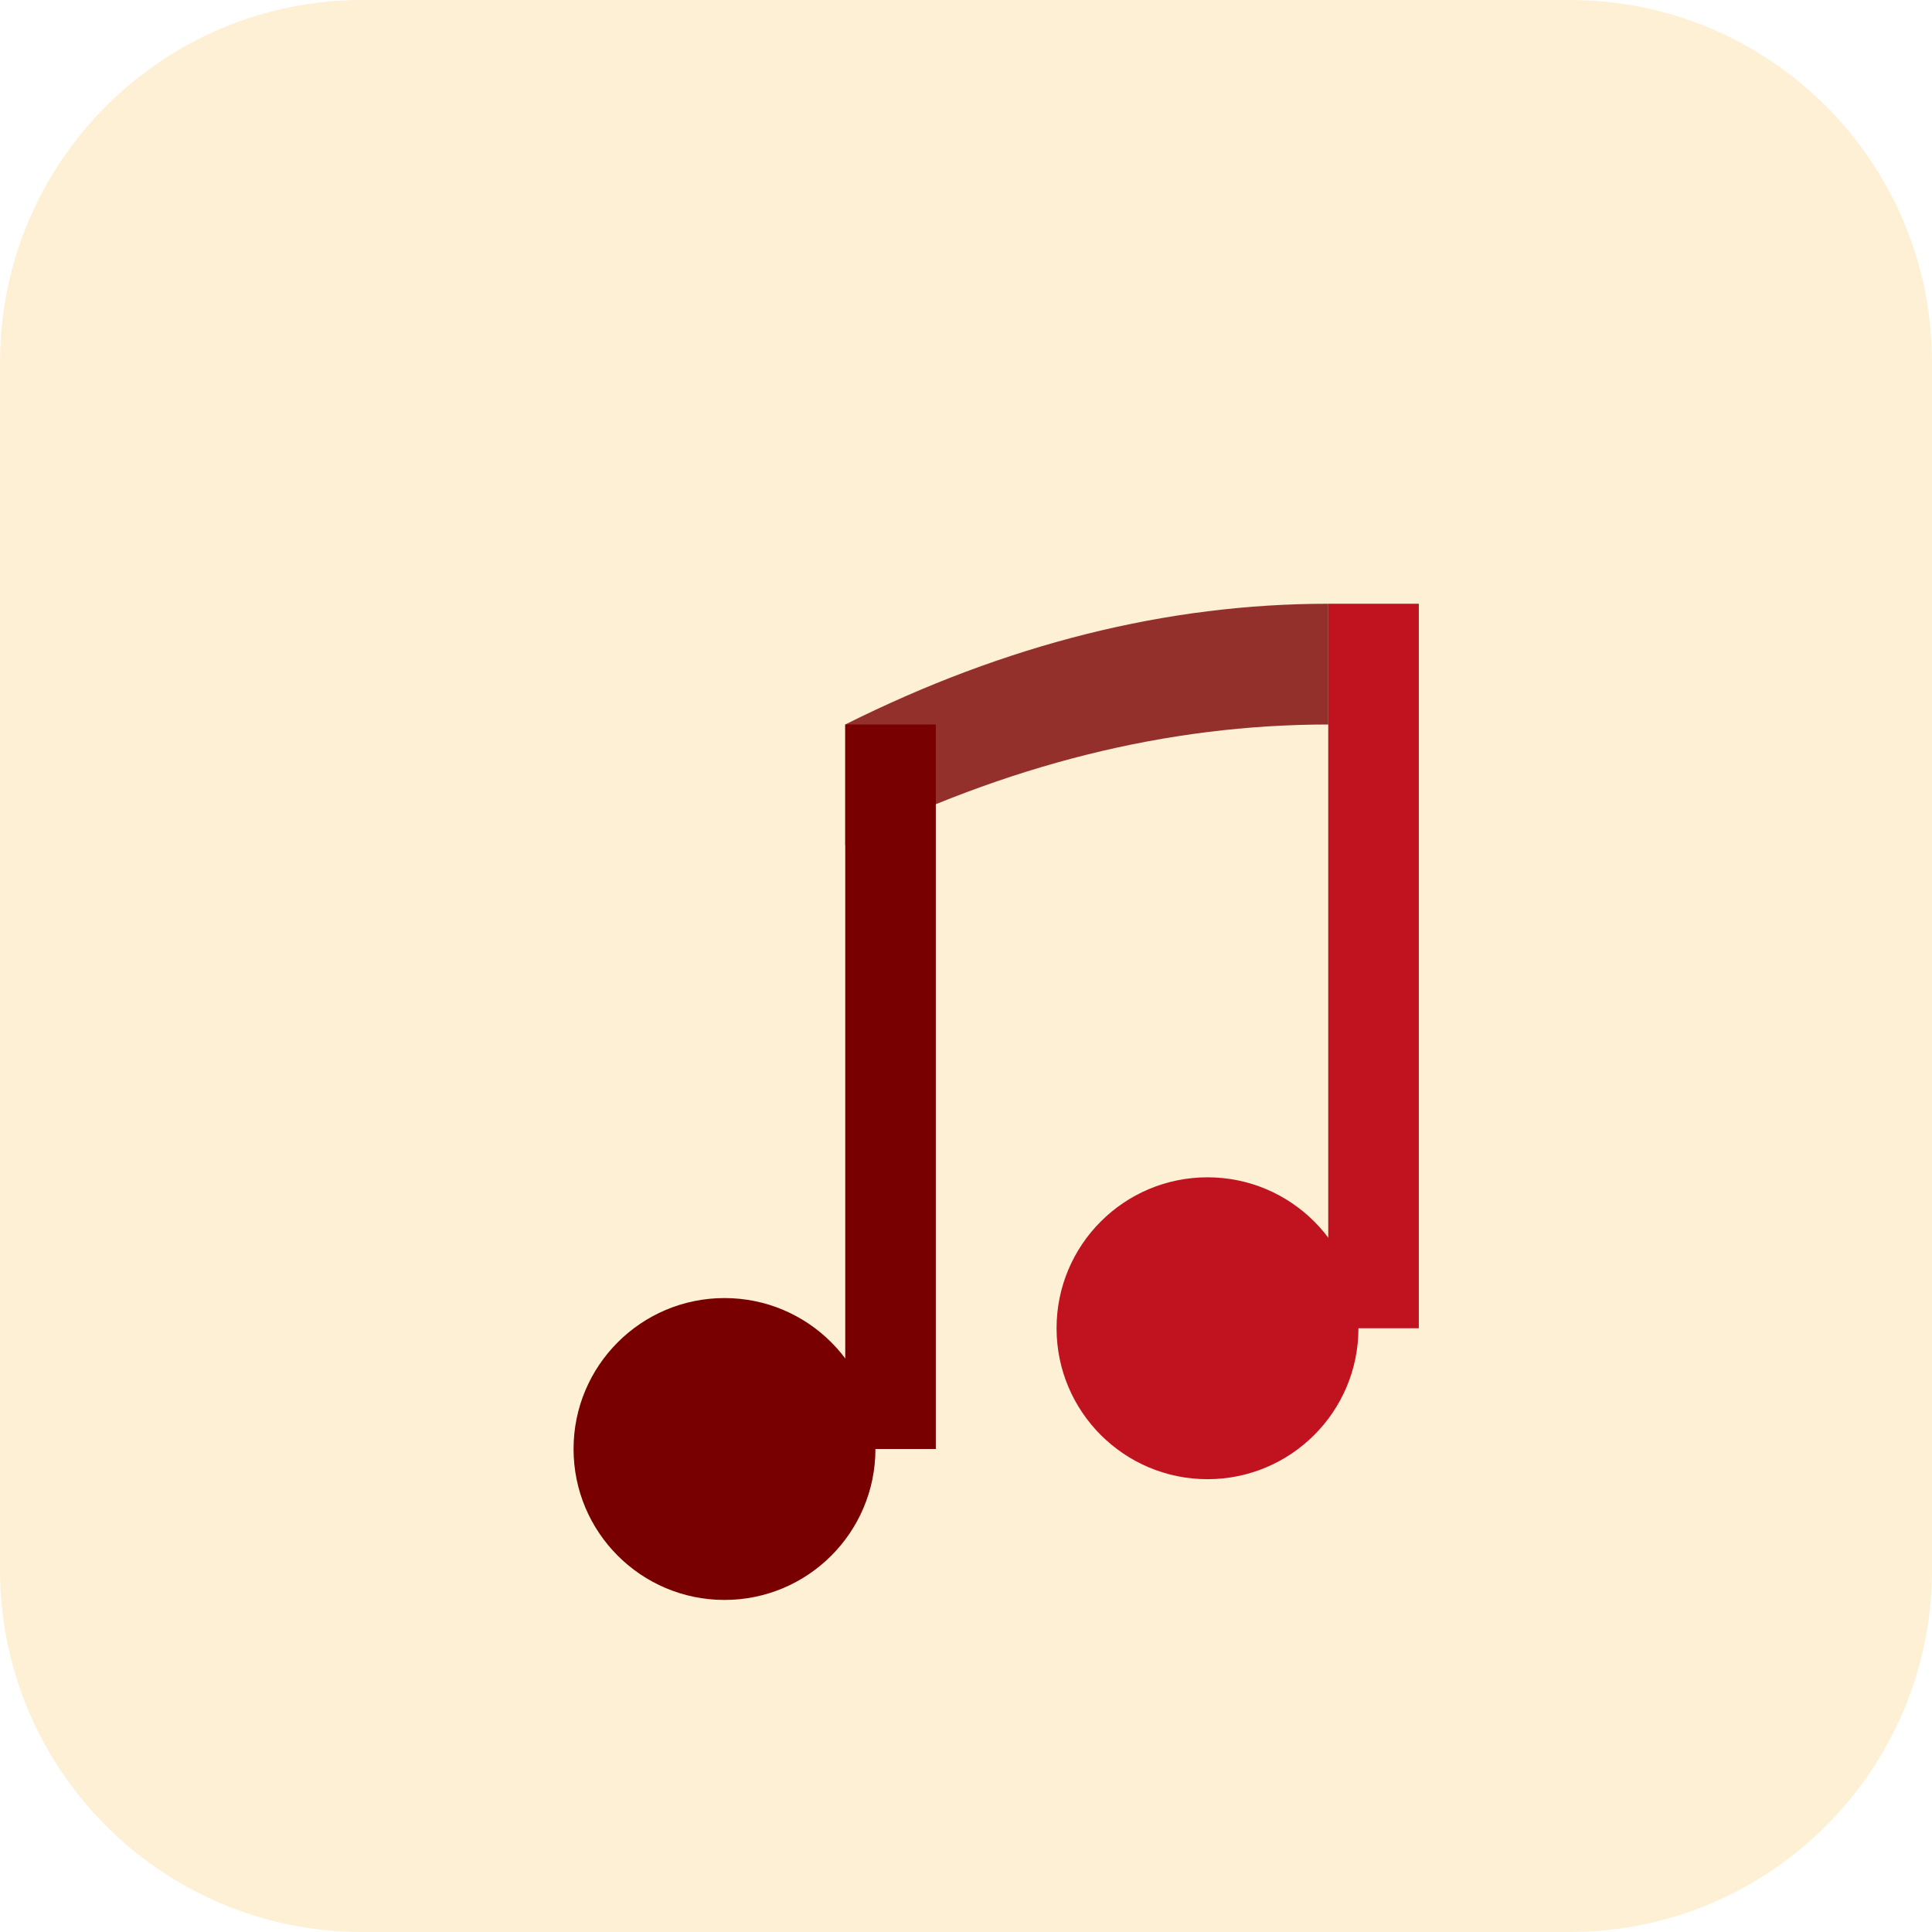
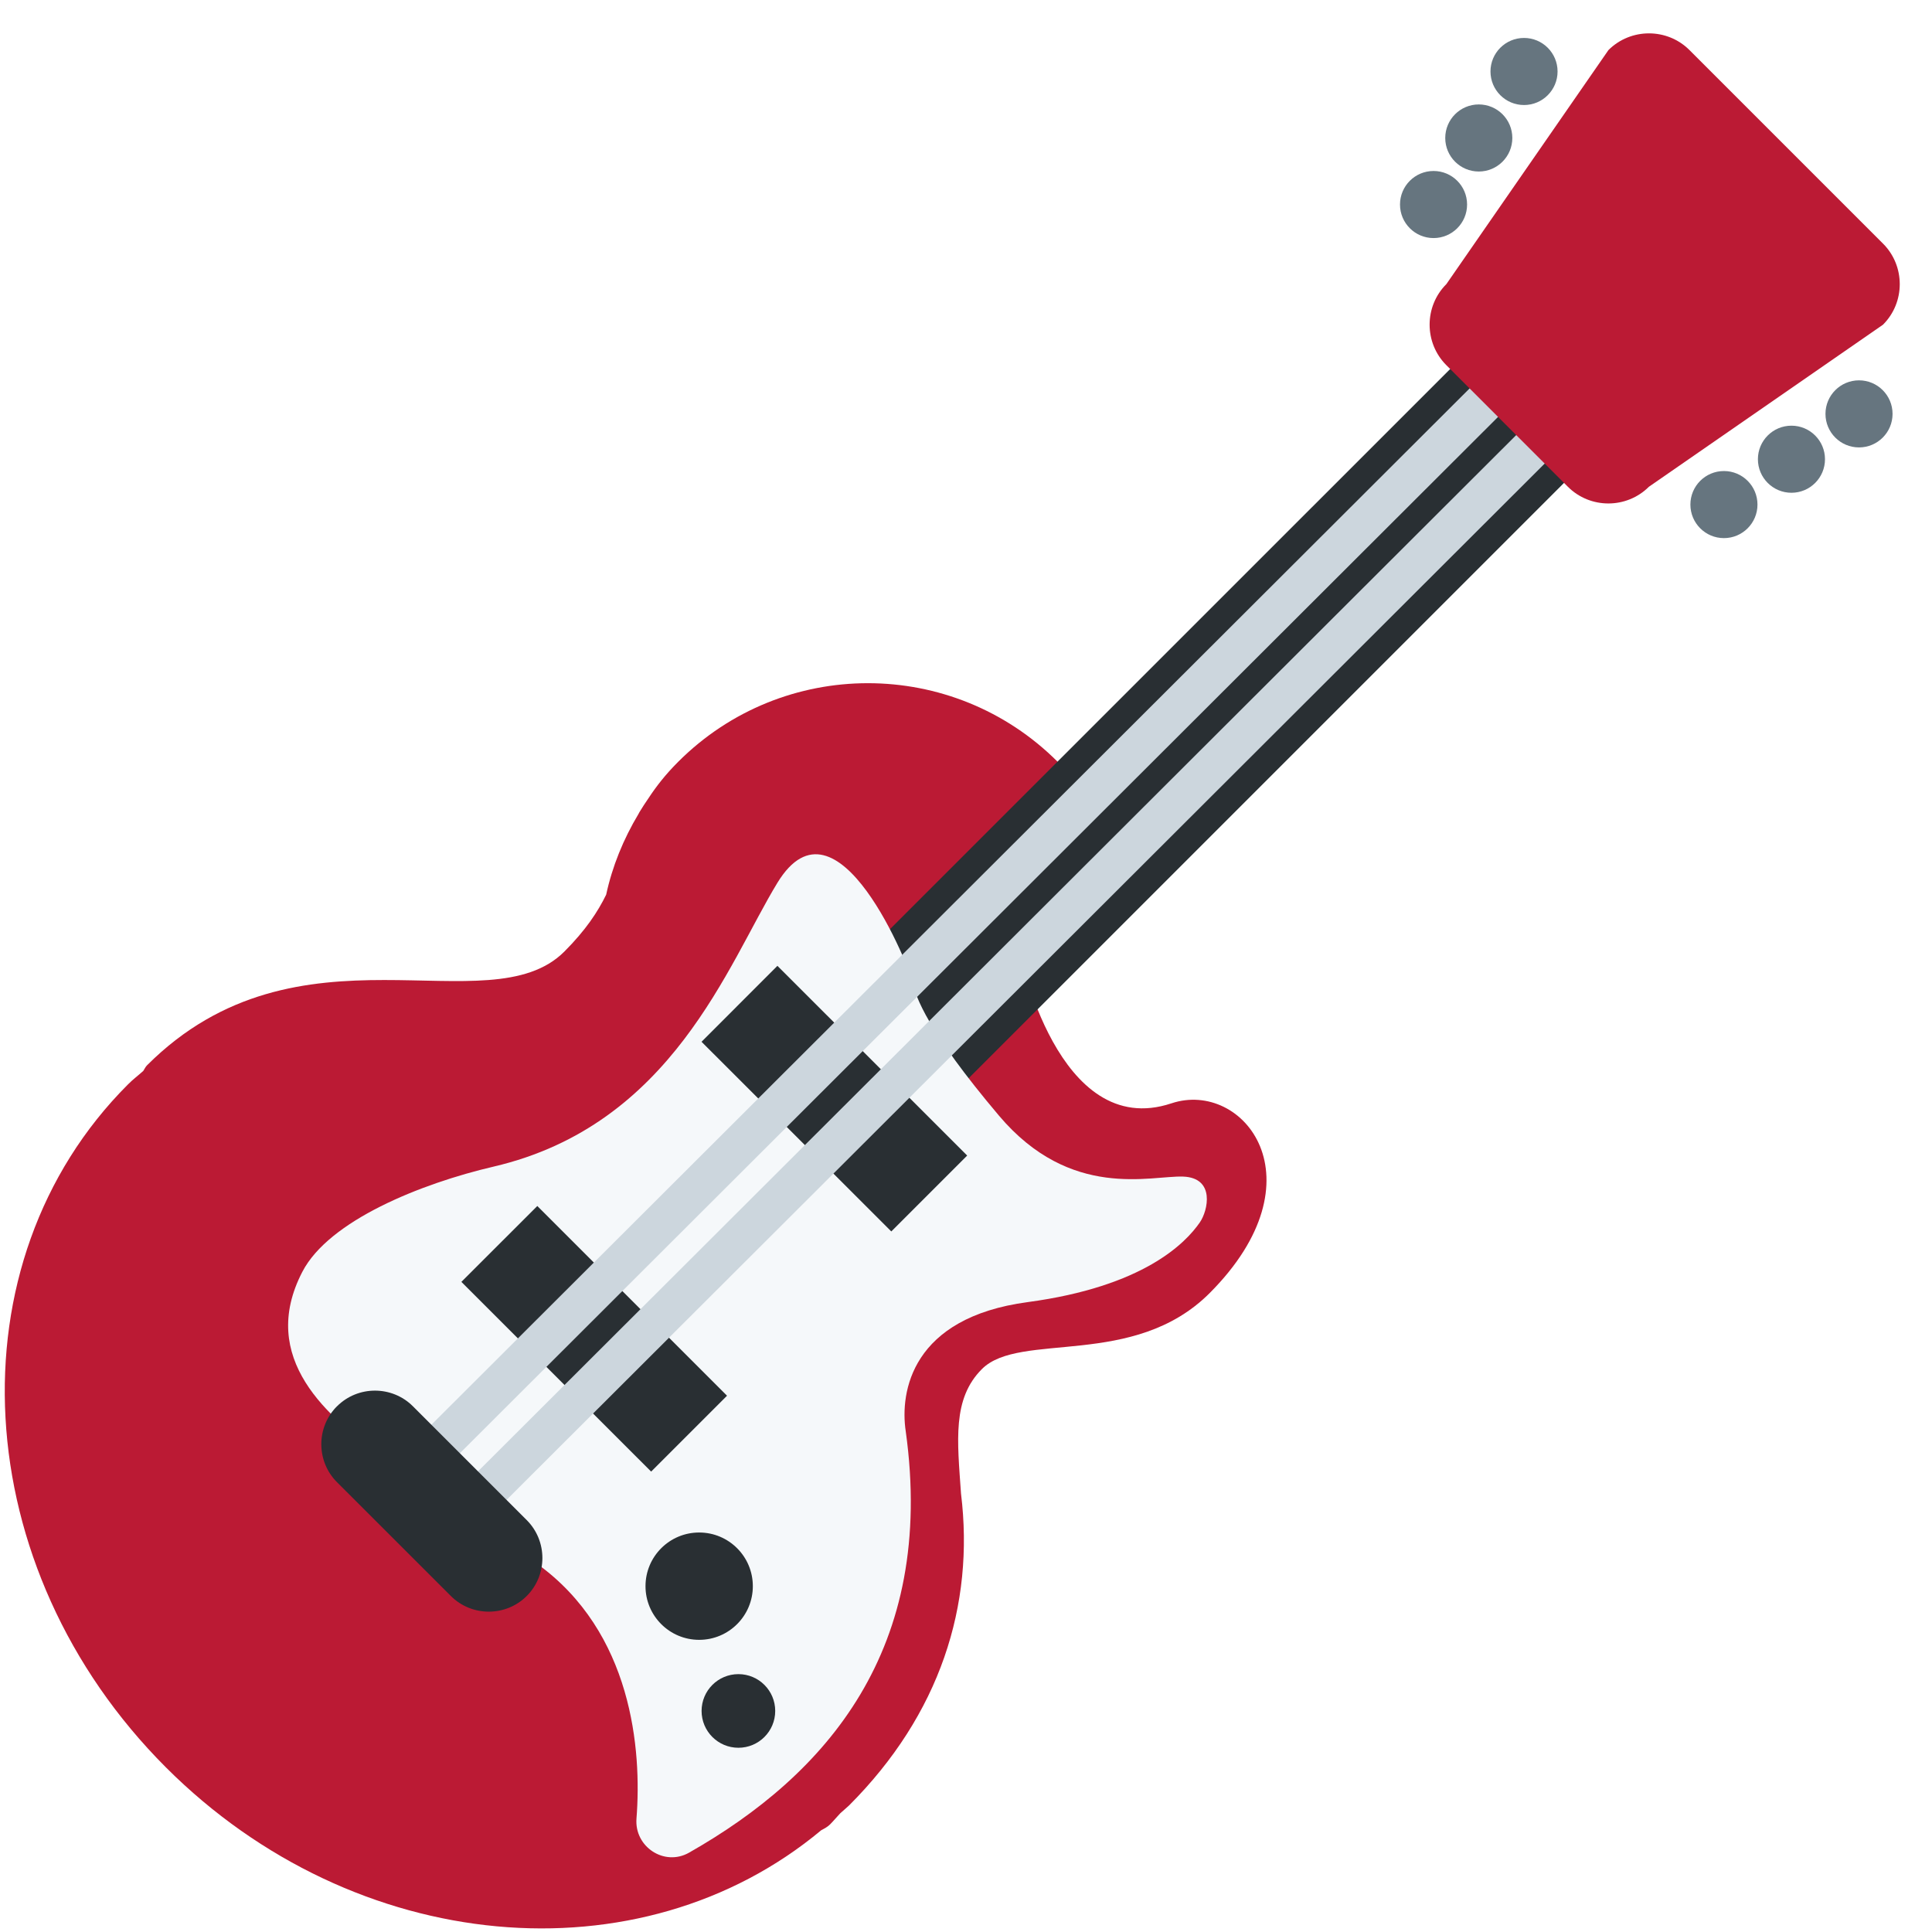
- <svg xmlns="http://www.w3.org/2000/svg" width="32" height="32" viewBox="0 0 32 32" fill="none">
-   <rect width="32" height="32" rx="6" fill="#FDF0D5" />
-   <g transform="translate(8, 6)">
-     <circle cx="4" cy="18" r="2.5" fill="#780000" />
-     <rect x="6" y="6" width="1.5" height="12" fill="#780000" />
-     <circle cx="12" cy="16" r="2.5" fill="#C1121F" />
-     <rect x="14" y="4" width="1.5" height="12" fill="#C1121F" />
-     <path d="M 6 6 Q 10 4 14 4 L 14 6 Q 10 6 6 8 Z" fill="#780000" opacity="0.8" />
-   </g>
+ <svg xmlns="http://www.w3.org/2000/svg" viewBox="0 0 36 36">
+   <path fill="#BB1A34" d="M21.828 20.559C19.707 21.266 19 17.731 19 17.731s.965-.968.235-1.829c1.138-1.137.473-1.707.473-1.707-1.954-1.953-5.119-1.953-7.071 0-.246.246-.414.467-.553.678-.061.086-.115.174-.17.262l-.014.027c-.285.475-.491.982-.605 1.509-.156.319-.379.659-.779 1.06-1.414 1.414-4.949-.707-7.778 2.121-.029.029-.045.069-.069.104-.094.084-.193.158-.284.25-3.319 3.319-3.003 9.018.708 12.728 3.524 3.525 8.84 3.979 12.209 1.17.058-.031.117-.061.165-.109.071-.072.126-.14.193-.21.053-.049.109-.093.161-.143 1.693-1.694 2.342-3.73 2.086-5.811-.068-.99-.165-1.766.39-2.321.707-.707 2.828 0 4.242-1.414 2.117-2.122.631-3.983-.711-3.537z" />
+   <path fill="#292F33" d="M14.987 18.91L30.326 3.572l2.121 2.122-15.339 15.339z" />
+   <path fill="#F5F8FA" d="M10.001 29.134c1.782 1.277 1.959 3.473 1.859 4.751-.042.528.519.898.979.637 2.563-1.456 4.602-3.789 4.038-7.853-.111-.735.111-2.117 2.272-2.406 2.161-.29 2.941-1.099 3.208-1.485.153-.221.29-.832-.312-.854-.601-.022-2.094.446-3.431-1.136-1.337-1.582-1.559-2.228-1.604-2.473-.045-.245-1.409-3.694-2.525-1.864-.927 1.521-1.958 4.509-5.287 5.287-1.355.316-3.069 1.005-3.564 1.96-.832 1.604.46 2.725 1.574 3.483 1.115.757 2.793 1.953 2.793 1.953z" />
+   <path fill="#292F33" d="M13.072 19.412l1.414-1.415 3.536 3.535-1.414 1.414zm-4.475 4.474l1.415-1.414 3.535 3.535-1.414 1.414z" />
+   <path fill="#CCD6DD" d="M7.396 27.189L29.198 5.427l.53.531L7.927 27.72zm.869.868L30.067 6.296l.53.531L8.796 28.59z" />
+   <path fill="#292F33" d="M9.815 28.325c.389.389.389 1.025 0 1.414s-1.025.389-1.414 0l-2.122-2.121c-.389-.389-.389-1.025 0-1.414h.001c.389-.389 1.025-.389 1.414 0l2.121 2.121z" />
+   <circle fill="#292F33" cx="13.028" cy="29.556" r="1" />
+   <path fill="#292F33" d="M14.445 31.881c0 .379-.307.686-.686.686-.379 0-.686-.307-.686-.686 0-.379.307-.686.686-.686.379 0 .686.307.686.686z" />
+   <path fill="#BB1A34" d="M35.088 4.54c.415.415.415 1.095-.001 1.51l-4.362 3.02c-.416.415-1.095.415-1.51 0L26.95 6.804c-.415-.415-.415-1.095.001-1.51l3.02-4.361c.416-.415 1.095-.415 1.51 0l3.607 3.607z" />
+   <circle fill="#66757F" cx="32.123" cy="9.402" r=".625" />
+   <circle fill="#66757F" cx="33.381" cy="8.557" r=".625" />
+   <circle fill="#66757F" cx="34.64" cy="7.712" r=".625" />
+   <circle fill="#66757F" cx="26.712" cy="3.811" r=".625" />
+   <circle fill="#66757F" cx="27.555" cy="2.571" r=".625" />
+   <circle fill="#66757F" cx="28.398" cy="1.332" r=".625" />
</svg>
